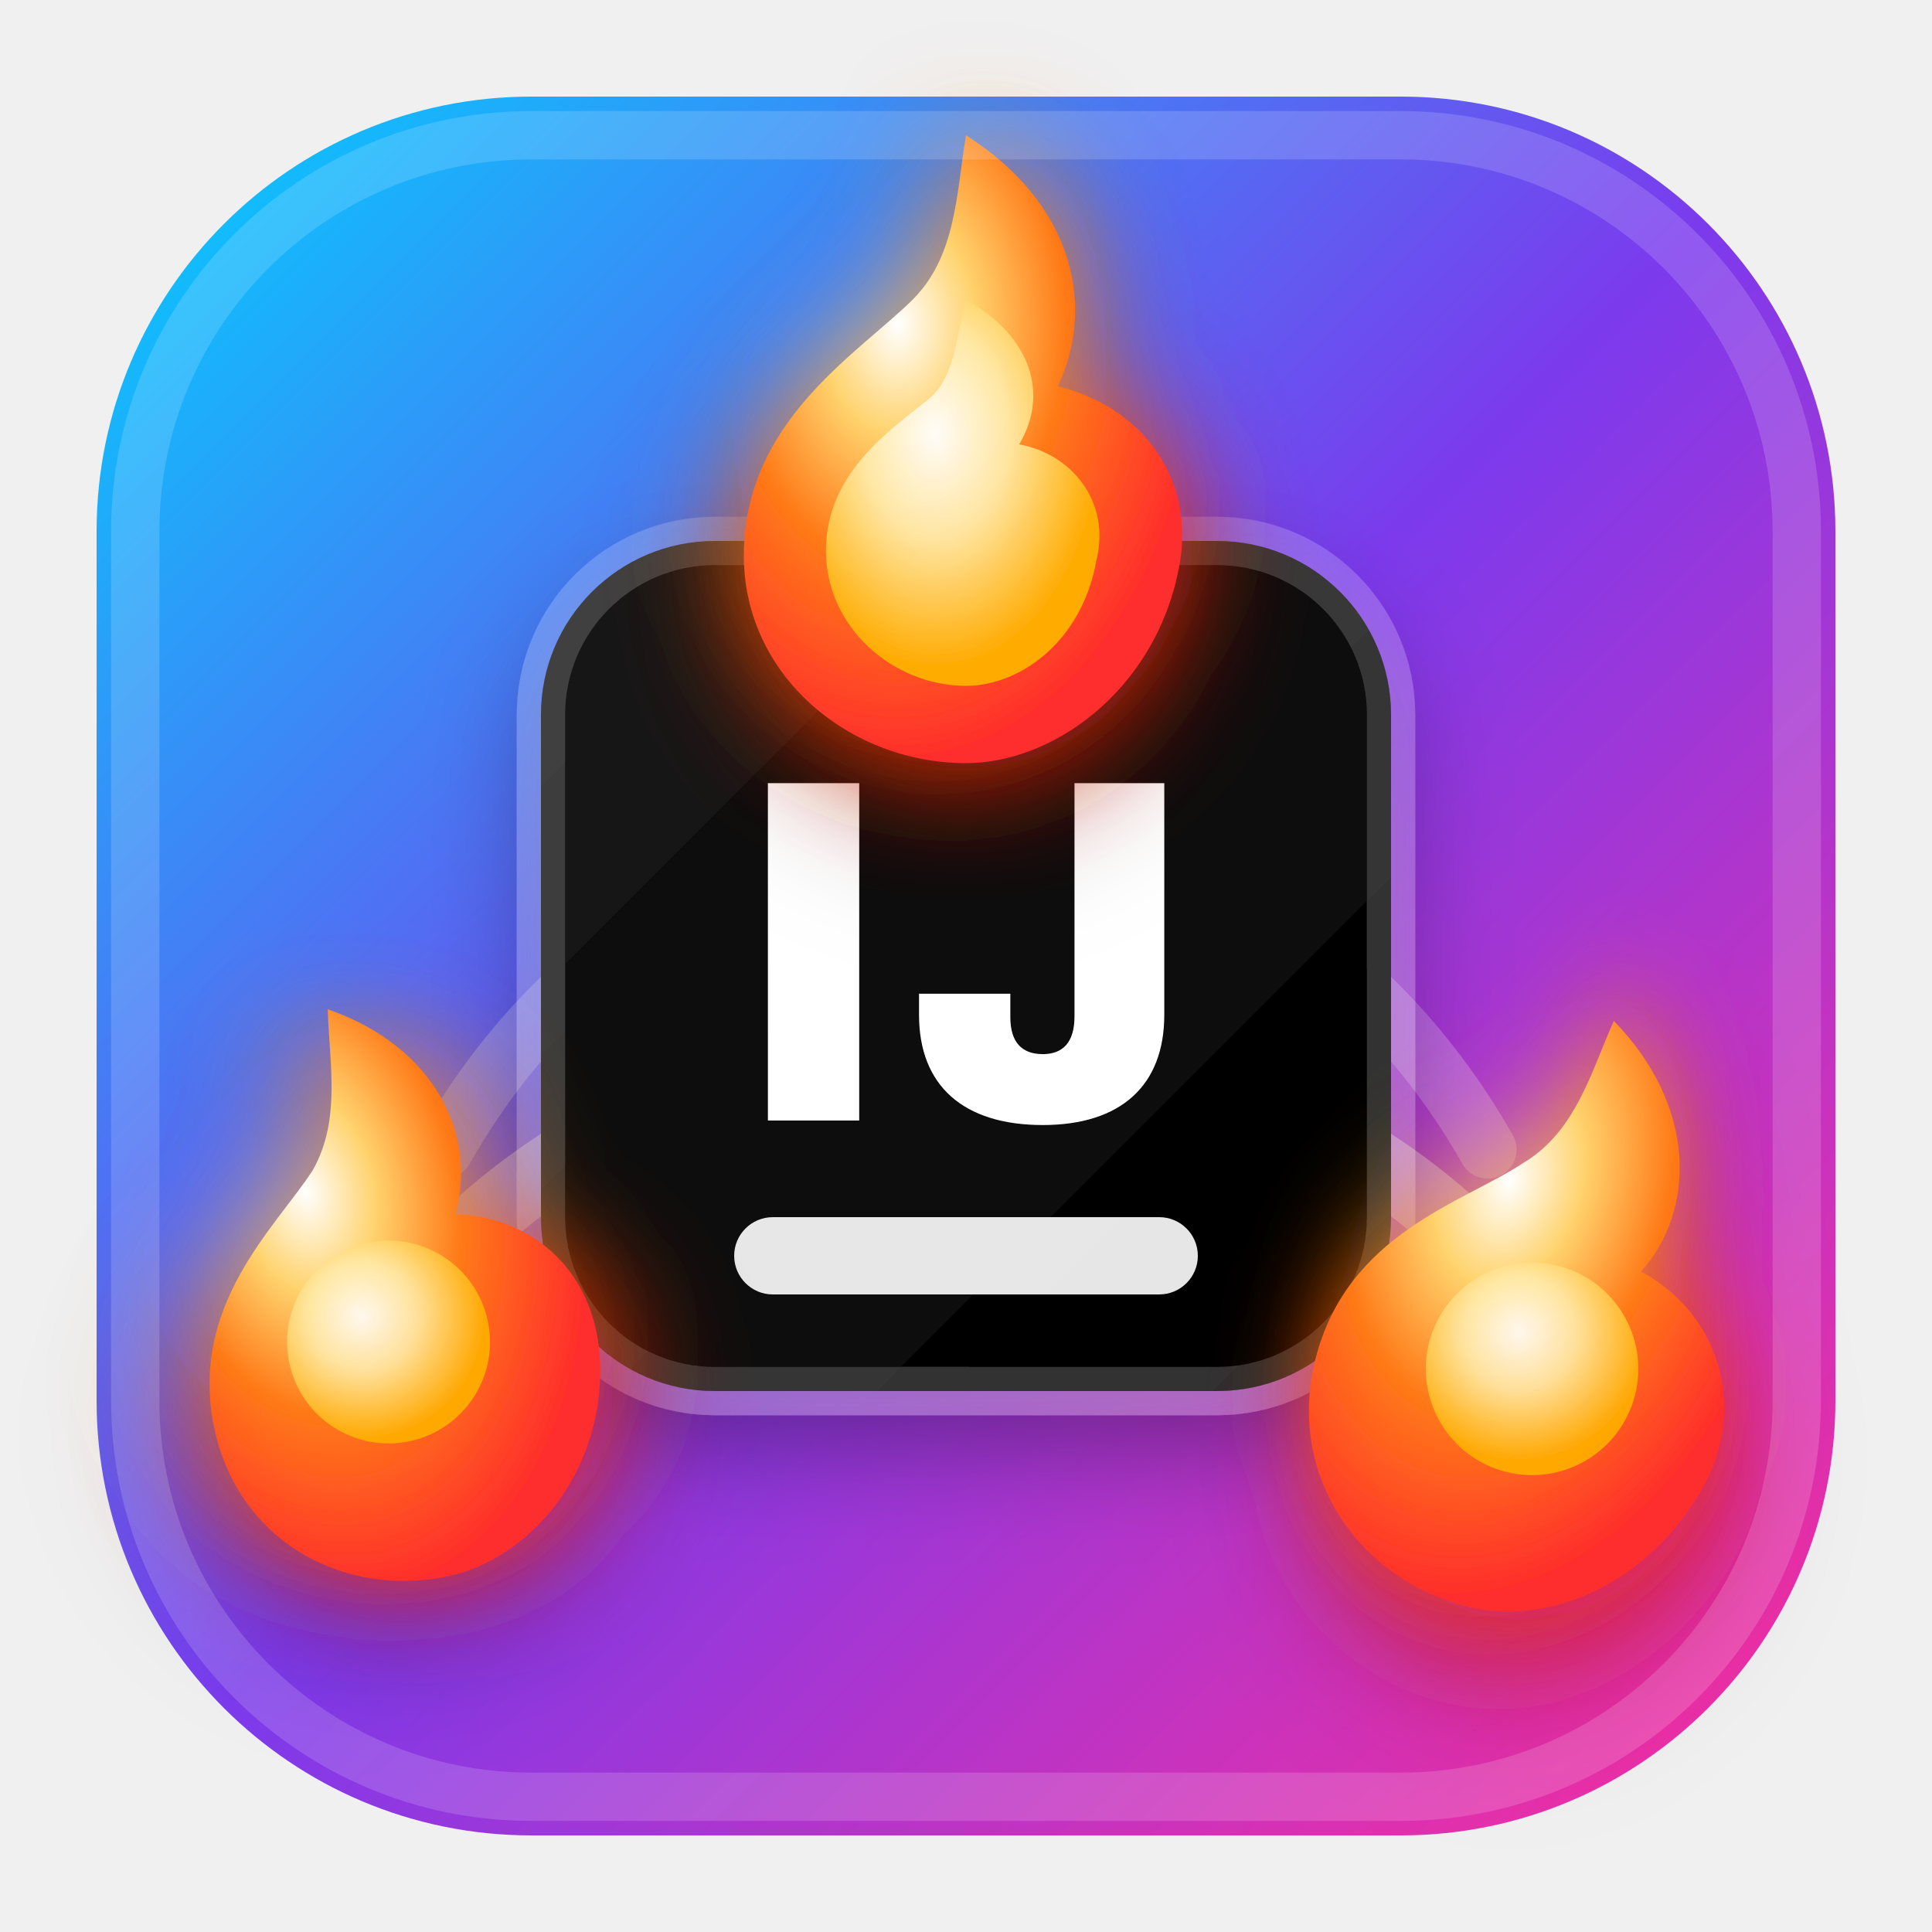
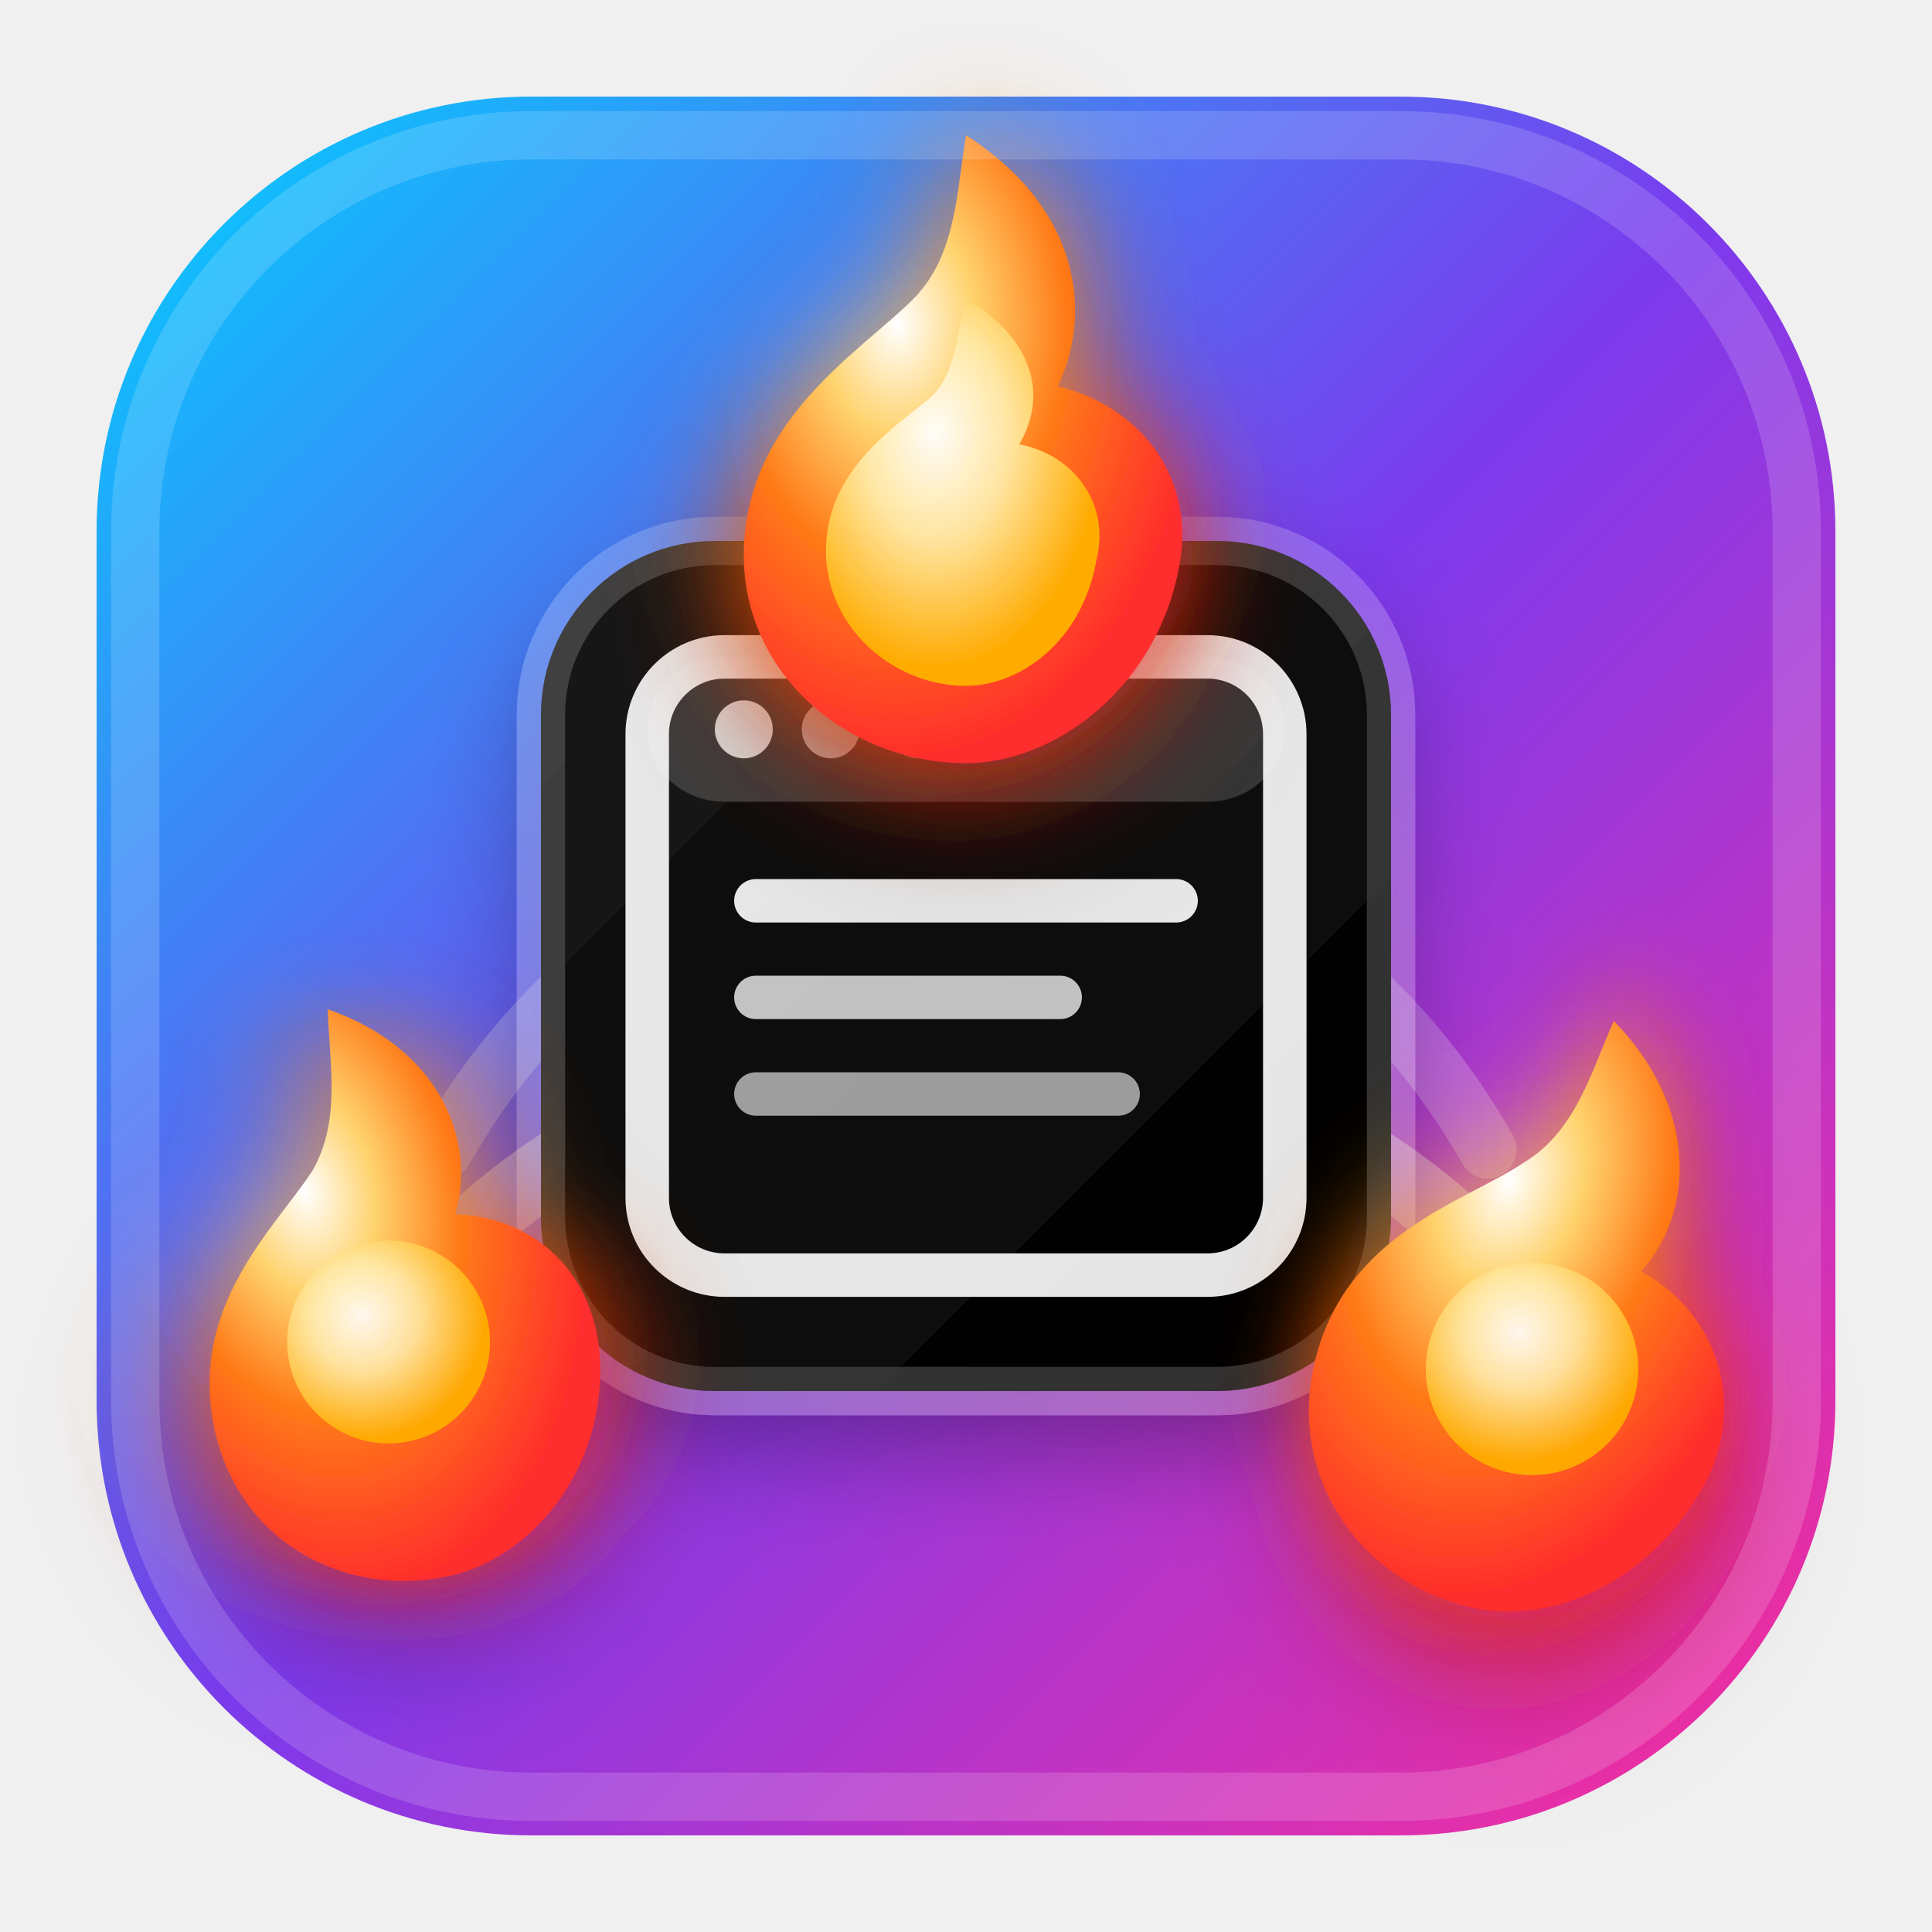
- <svg xmlns="http://www.w3.org/2000/svg" width="40" height="40" viewBox="0 0 40 40" role="img" aria-label="Idea Juggler icon (IJ monogram with fireballs)">
+ <svg xmlns="http://www.w3.org/2000/svg" width="40" height="40" viewBox="0 0 40 40" role="img" aria-label="Idea Juggler icon (generic IDE frame with fireballs)">
  <defs>
    <linearGradient id="bg" x1="2" y1="2" x2="38" y2="38" gradientUnits="userSpaceOnUse">
      <stop offset="0" stop-color="#00D1FF" />
      <stop offset="0.5" stop-color="#7C3AED" />
      <stop offset="1" stop-color="#FF2D9B" />
    </linearGradient>
    <linearGradient id="tile" x1="12" y1="12" x2="28" y2="28" gradientUnits="userSpaceOnUse">
      <stop offset="0" stop-color="#171717" />
      <stop offset="1" stop-color="#000000" />
    </linearGradient>
    <radialGradient id="fire" cx="35%" cy="30%" r="70%">
      <stop offset="0" stop-color="#FFFFFF" />
      <stop offset="0.25" stop-color="#FFD36E" />
      <stop offset="0.55" stop-color="#FF7A18" />
      <stop offset="1" stop-color="#FF2D2D" />
    </radialGradient>
    <radialGradient id="fireCore" cx="40%" cy="35%" r="60%">
      <stop offset="0" stop-color="#FFFFFF" />
      <stop offset="0.45" stop-color="#FFE9A6" />
      <stop offset="1" stop-color="#FFB000" />
    </radialGradient>
    <filter id="shadow" x="-30%" y="-30%" width="160%" height="160%">
      <feDropShadow dx="0" dy="1" stdDeviation="1.1" flood-color="#000" flood-opacity="0.35" />
    </filter>
    <filter id="glow" x="-40%" y="-40%" width="180%" height="180%">
      <feGaussianBlur stdDeviation="1.2" result="b" />
-       <feColorMatrix in="b" type="matrix" values="1 0 0 0 0                 0 0.75 0 0 0                 0 0 0.25 0 0                 0 0 0 0.9 0" />
+       <feColorMatrix in="b" type="matrix" values="1 0 0 0 0                                    0 0.75 0 0 0                                    0 0 0.25 0 0                                    0 0 0 0.9 0" />
      <feMerge>
        <feMergeNode />
        <feMergeNode in="SourceGraphic" />
      </feMerge>
    </filter>
  </defs>
  <rect x="2" y="2" width="36" height="36" rx="9" fill="url(#bg)" />
  <g fill="none" stroke="#FFFFFF" stroke-linecap="round">
    <path d="M7.8 27.8 C13.2 19.6, 26.8 19.6, 32.2 27.8" stroke-opacity="0.35" stroke-width="1.4" />
    <path d="M9.2 23.8 C14.2 15.0, 25.8 15.0, 30.8 23.8" stroke-opacity="0.22" stroke-width="1.2" />
  </g>
  <g filter="url(#shadow)">
    <rect x="11.2" y="11.2" width="17.6" height="17.6" rx="3.6" fill="url(#tile)" />
    <rect x="11.2" y="11.2" width="17.6" height="17.6" rx="3.6" fill="none" stroke="#FFFFFF" stroke-opacity="0.18" />
-     <text x="20" y="23.2" text-anchor="middle" font-family="Inter, Arial, sans-serif" font-size="9.6" font-weight="900" letter-spacing="0.6" fill="#FFFFFF">IJ</text>
-     <rect x="15.2" y="25.2" width="9.6" height="1.6" rx="0.8" fill="#FFFFFF" opacity="0.9" />
+     <g transform="translate(13.4 13.6)">
+       <rect x="0" y="0" width="13.2" height="12.8" rx="1.6" fill="none" stroke="#FFFFFF" stroke-opacity="0.9" stroke-width="0.9" />
+       <rect x="0" y="0" width="13.2" height="3.0" rx="1.6" fill="#FFFFFF" opacity="0.18" />
+       <circle cx="2.0" cy="1.5" r="0.6" fill="#FFFFFF" opacity="0.8" />
+       <circle cx="3.8" cy="1.5" r="0.6" fill="#FFFFFF" opacity="0.6" />
+       <circle cx="5.6" cy="1.5" r="0.6" fill="#FFFFFF" opacity="0.4" />
+       <rect x="1.8" y="4.6" width="9.6" height="0.9" rx="0.45" fill="#FFFFFF" opacity="0.9" />
+       <rect x="1.8" y="6.6" width="7.2" height="0.9" rx="0.45" fill="#FFFFFF" opacity="0.75" />
+       <rect x="1.8" y="8.6" width="8.4" height="0.9" rx="0.45" fill="#FFFFFF" opacity="0.6" />
+     </g>
  </g>
  <g filter="url(#shadow)">
    <g transform="translate(20 7.6)">
      <path d="M0 -4.8 C2.2 -3.4, 2.7 -1.3, 1.9 0.4 C3.6 0.8, 4.8 2.3, 4.4 4.2                C3.9 6.7, 1.8 8.2, 0 8.2 C-2.4 8.2, -4.6 6.4, -4.6 3.9                C-4.6 1.1, -2.2 -0.3, -1.1 -1.4 C-0.2 -2.3, -0.2 -3.6, 0 -4.8Z" fill="url(#fire)" filter="url(#glow)" />
      <path d="M0 -1.4 C1.4 -0.6, 1.7 0.6, 1.1 1.6 C2.2 1.8, 3.0 2.8, 2.7 4.0                C2.4 5.7, 1.1 6.6, 0 6.6 C-1.5 6.6, -2.9 5.4, -2.9 3.8                C-2.9 2.1, -1.4 1.2, -0.7 0.6 C-0.2 0.1, -0.2 -0.7, 0 -1.4Z" fill="url(#fireCore)" opacity="0.95" />
    </g>
    <g transform="translate(7.7 25.2) rotate(-12)">
      <path d="M0 -4.4 C2.0 -3.2, 2.5 -1.2, 1.7 0.3 C3.3 0.7, 4.3 2.1, 4.0 3.9                C3.6 6.2, 1.7 7.6, 0 7.6 C-2.2 7.6, -4.1 6.0, -4.1 3.6                C-4.1 1.0, -2.0 -0.2, -1.0 -1.2 C-0.2 -2.1, -0.2 -3.3, 0 -4.4Z" fill="url(#fire)" filter="url(#glow)" />
      <circle cx="-0.2" cy="2.6" r="2.1" fill="url(#fireCore)" opacity="0.9" />
    </g>
    <g transform="translate(32.3 25.6) rotate(14)">
      <path d="M0 -4.6 C2.1 -3.3, 2.6 -1.2, 1.8 0.3 C3.4 0.7, 4.5 2.2, 4.2 4.0                C3.7 6.4, 1.8 7.9, 0 7.9 C-2.3 7.9, -4.3 6.2, -4.3 3.7                C-4.3 1.0, -2.1 -0.2, -1.1 -1.3 C-0.2 -2.2, -0.2 -3.5, 0 -4.6Z" fill="url(#fire)" filter="url(#glow)" />
      <circle cx="0.1" cy="2.8" r="2.2" fill="url(#fireCore)" opacity="0.9" />
    </g>
  </g>
  <rect x="2.8" y="2.8" width="34.4" height="34.4" rx="8.2" fill="none" stroke="#FFFFFF" stroke-opacity="0.16" />
</svg>
